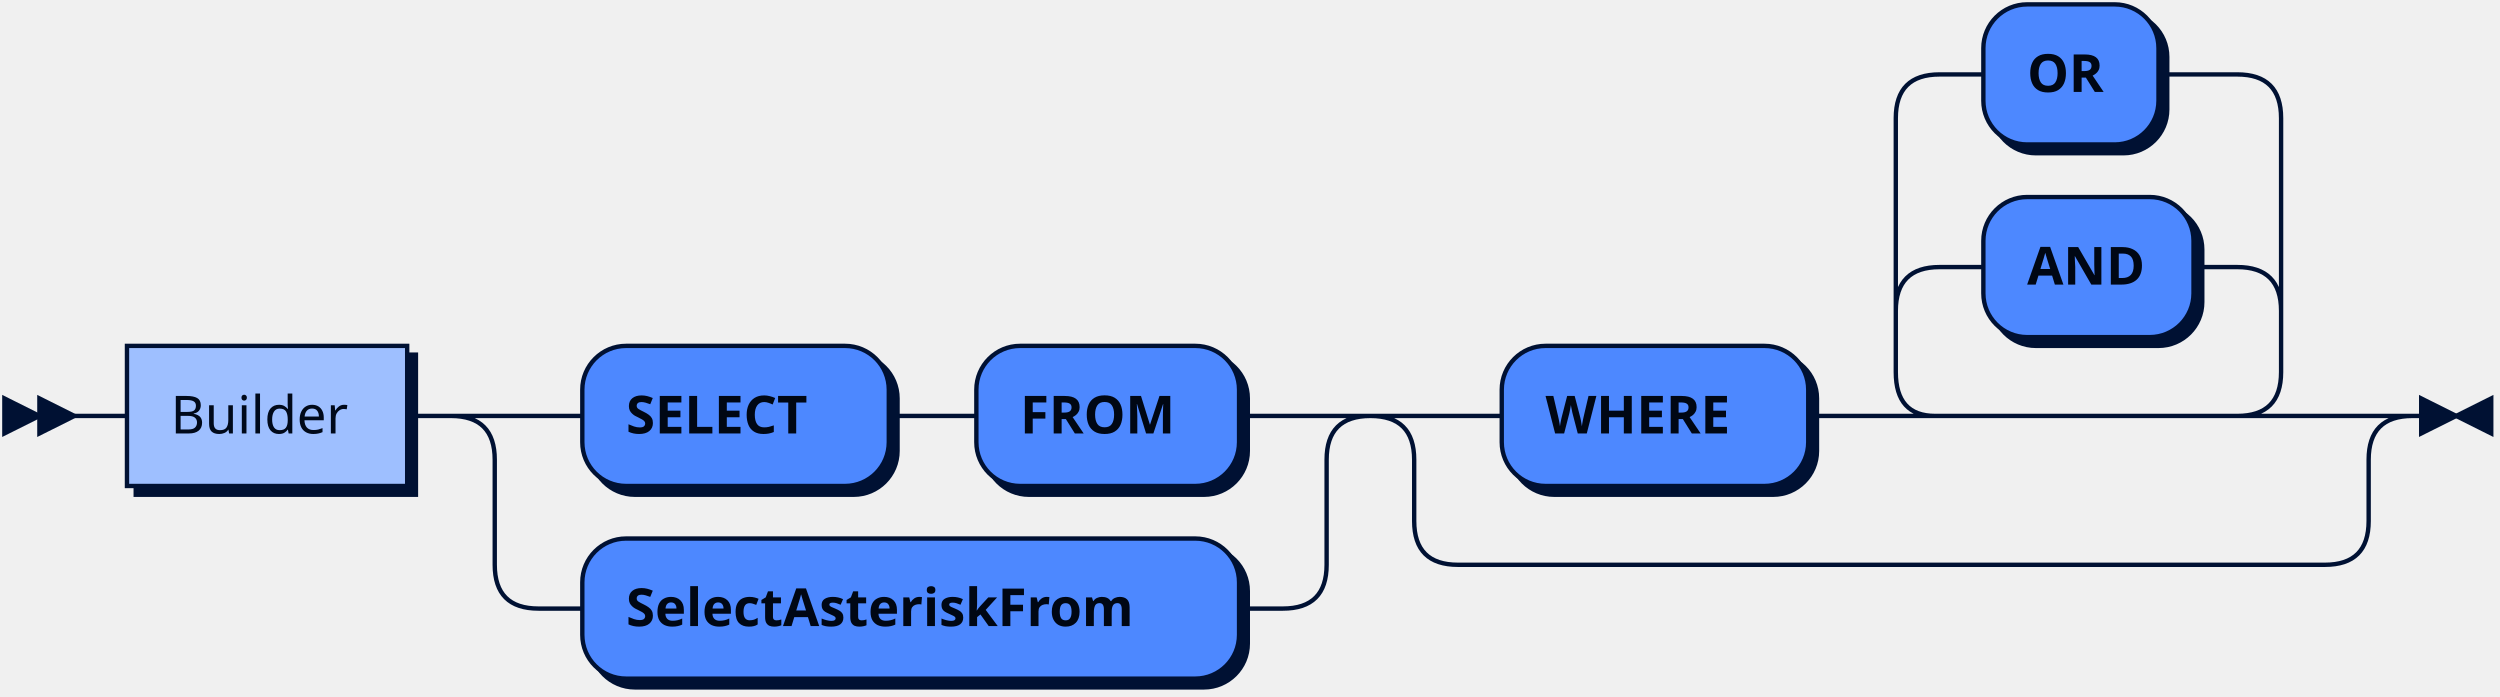
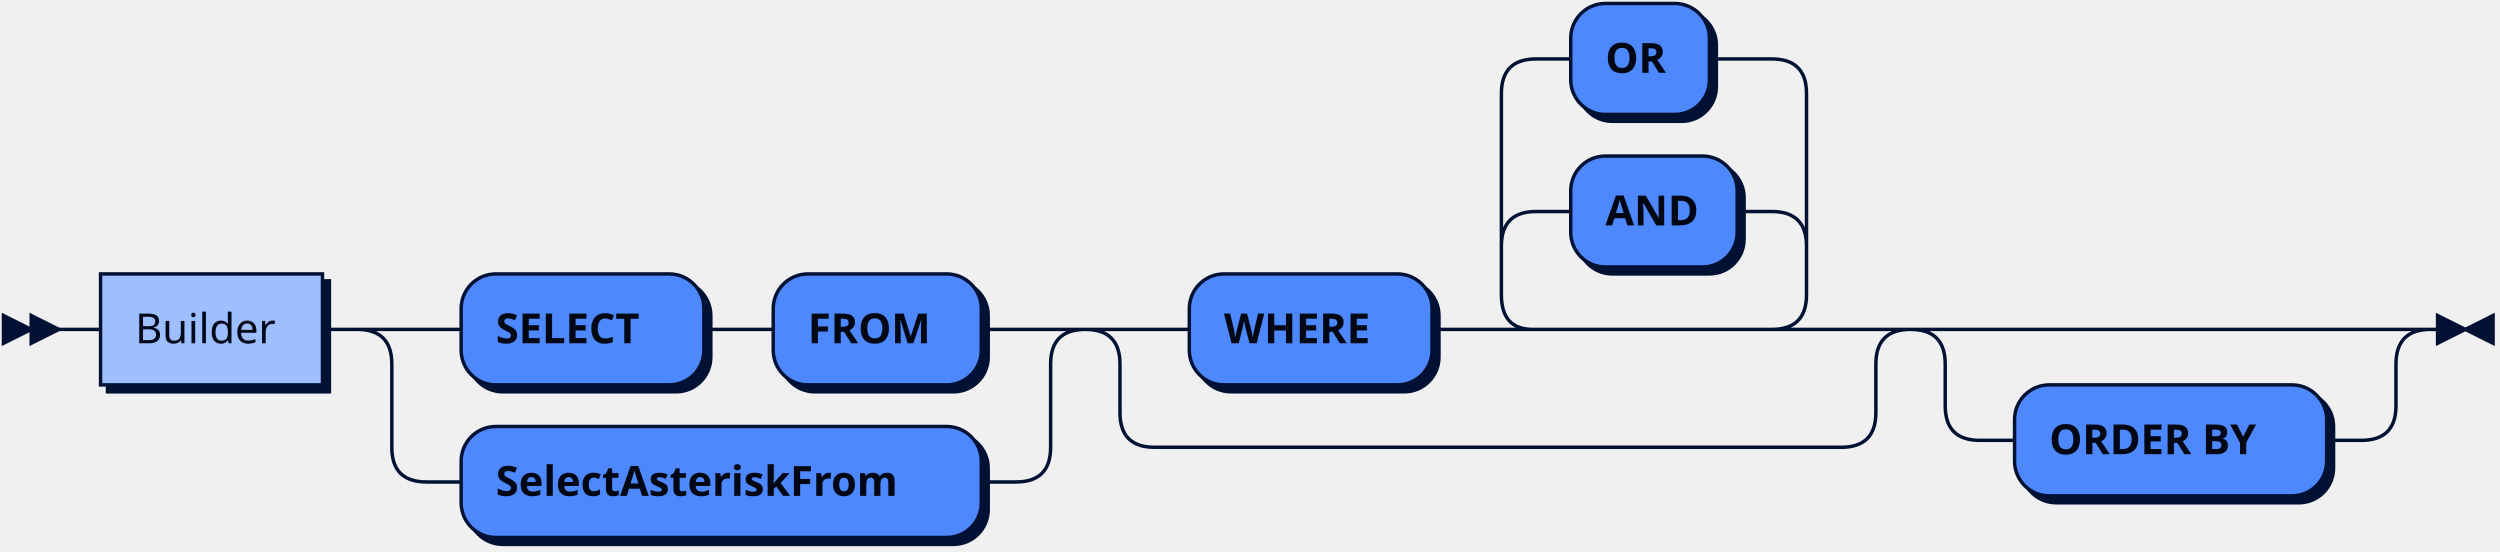
- <svg xmlns="http://www.w3.org/2000/svg" xmlns:xlink="http://www.w3.org/1999/xlink" width="571" height="159">
+ <svg xmlns="http://www.w3.org/2000/svg" xmlns:xlink="http://www.w3.org/1999/xlink" width="721" height="159">
  <defs>
    <style type="text/css">
            @namespace "http://www.w3.org/2000/svg";
- 
-             .line {
-                 fill: none;
-                 stroke: #001133;
-                 stroke-width: 1;
+             .line {fill: none; stroke: #001133; stroke-width: 1;}
+             .bold-line {stroke: #000714; shape-rendering: crispEdges; stroke-width: 2;}
+             .thin-line {stroke: #000A1F; shape-rendering: crispEdges}
+             .filled {fill: #001133; stroke: none;}
+             text.terminal {font-family: Verdana, Sans-serif;
+             font-size: 12px;
+             fill: #000714;
+             font-weight: bold;
            }
- 
-             .bold-line {
-                 stroke: #000714;
-                 shape-rendering: crispEdges;
-                 stroke-width: 2;
+             text.nonterminal {font-family: Verdana, Sans-serif;
+             font-size: 12px;
+             fill: #00091A;
+             font-weight: normal;
            }
- 
-             .thin-line {
-                 stroke: #000A1F;
-                 shape-rendering: crispEdges
+             text.regexp {font-family: Verdana, Sans-serif;
+             font-size: 12px;
+             fill: #000A1F;
+             font-weight: normal;
            }
- 
-             .filled {
-                 fill: #FFFFFF;
-                 stroke: none;
-             }
- 
-             text.terminal {
-                 font-family: Verdana, Sans-serif;
-                 font-size: 12px;
-                 fill: #000714;
-                 font-weight: bold;
-             }
- 
-             text.nonterminal {
-                 font-family: Verdana, Sans-serif;
-                 font-size: 12px;
-                 fill: #00091A;
-                 font-weight: normal;
-             }
- 
-             text.regexp {
-                 font-family: Verdana, Sans-serif;
-                 font-size: 12px;
-                 fill: #000A1F;
-                 font-weight: normal;
-             }
- 
-             rect, circle, polygon {
-                 fill: #001133;
-                 stroke: #001133;
-             }
- 
-             rect.terminal {
-                 fill: #4D88FF;
-                 stroke: #001133;
-                 stroke-width: 1;
-             }
- 
-             rect.nonterminal {
-                 fill: #9EBFFF;
-                 stroke: #001133;
-                 stroke-width: 1;
-             }
- 
-             rect.text {
-                 fill: none;
-                 stroke: none;
-             }
- 
-             polygon.regexp {
-                 fill: #C7DAFF;
-                 stroke: #001133;
-                 stroke-width: 1;
-             }
+             rect, circle, polygon {fill: #001133; stroke: #001133;}
+             rect.terminal {fill: #4D88FF; stroke: #001133; stroke-width: 1;}
+             rect.nonterminal {fill: #9EBFFF; stroke: #001133; stroke-width: 1;}
+             rect.text {fill: none; stroke: none;}
+             polygon.regexp {fill: #C7DAFF; stroke: #001133; stroke-width: 1;}
        </style>
  </defs>
  <polygon points="9 95 1 91 1 99" />
  <polygon points="17 95 9 91 9 99" />
  <a xlink:href="#Builder" xlink:title="Builder">
    <rect x="31" y="81" width="64" height="32" />
    <rect x="29" y="79" width="64" height="32" class="nonterminal" />
    <text class="nonterminal" x="39" y="99">Builder</text>
  </a>
  <rect x="135" y="81" width="70" height="32" rx="10" />
  <rect x="133" y="79" width="70" height="32" class="terminal" rx="10" />
  <text class="terminal" x="143" y="99">SELECT</text>
  <rect x="225" y="81" width="60" height="32" rx="10" />
  <rect x="223" y="79" width="60" height="32" class="terminal" rx="10" />
  <text class="terminal" x="233" y="99">FROM</text>
  <rect x="135" y="125" width="150" height="32" rx="10" />
  <rect x="133" y="123" width="150" height="32" class="terminal" rx="10" />
  <text class="terminal" x="143" y="143">SelectAsteriskFrom</text>
  <rect x="345" y="81" width="70" height="32" rx="10" />
  <rect x="343" y="79" width="70" height="32" class="terminal" rx="10" />
  <text class="terminal" x="353" y="99">WHERE</text>
  <rect x="455" y="47" width="48" height="32" rx="10" />
  <rect x="453" y="45" width="48" height="32" class="terminal" rx="10" />
  <text class="terminal" x="463" y="65">AND</text>
  <rect x="455" y="3" width="40" height="32" rx="10" />
  <rect x="453" y="1" width="40" height="32" class="terminal" rx="10" />
  <text class="terminal" x="463" y="21">OR</text>
-   <path class="line" d="m17 95 h2 m0 0 h10 m64 0 h10 m20 0 h10 m70 0 h10 m0 0 h10 m60 0 h10 m-190 0 h20 m170 0 h20 m-210 0 q10 0 10 10 m190 0 q0 -10 10 -10 m-200 10 v24 m190 0 v-24 m-190 24 q0 10 10 10 m170 0 q10 0 10 -10 m-180 10 h10 m150 0 h10 m40 -44 h10 m70 0 h10 m20 0 h10 m0 0 h58 m-88 0 l20 0 m-1 0 q-9 0 -9 -10 l0 -14 q0 -10 10 -10 m68 34 l20 0 m-20 0 q10 0 10 -10 l0 -14 q0 -10 -10 -10 m-68 0 h10 m48 0 h10 m-78 10 l0 -44 q0 -10 10 -10 m78 54 l0 -44 q0 -10 -10 -10 m-68 0 h10 m40 0 h10 m0 0 h8 m-198 78 h20 m198 0 h20 m-238 0 q10 0 10 10 m218 0 q0 -10 10 -10 m-228 10 v14 m218 0 v-14 m-218 14 q0 10 10 10 m198 0 q10 0 10 -10 m-208 10 h10 m0 0 h188 m23 -34 h-3" />
-   <polygon points="561 95 569 91 569 99" />
-   <polygon points="561 95 553 91 553 99" />
+   <rect x="583" y="113" width="90" height="32" rx="10" />
+   <rect x="581" y="111" width="90" height="32" class="terminal" rx="10" />
+   <text class="terminal" x="591" y="131">ORDER BY</text>
+   <path class="line" d="m17 95 h2 m0 0 h10 m64 0 h10 m20 0 h10 m70 0 h10 m0 0 h10 m60 0 h10 m-190 0 h20 m170 0 h20 m-210 0 q10 0 10 10 m190 0 q0 -10 10 -10 m-200 10 v24 m190 0 v-24 m-190 24 q0 10 10 10 m170 0 q10 0 10 -10 m-180 10 h10 m150 0 h10 m40 -44 h10 m70 0 h10 m20 0 h10 m0 0 h58 m-88 0 l20 0 m-1 0 q-9 0 -9 -10 l0 -14 q0 -10 10 -10 m68 34 l20 0 m-20 0 q10 0 10 -10 l0 -14 q0 -10 -10 -10 m-68 0 h10 m48 0 h10 m-78 10 l0 -44 q0 -10 10 -10 m78 54 l0 -44 q0 -10 -10 -10 m-68 0 h10 m40 0 h10 m0 0 h8 m-198 78 h20 m198 0 h20 m-238 0 q10 0 10 10 m218 0 q0 -10 10 -10 m-228 10 v14 m218 0 v-14 m-218 14 q0 10 10 10 m198 0 q10 0 10 -10 m-208 10 h10 m0 0 h188 m40 -34 h10 m0 0 h100 m-130 0 h20 m110 0 h20 m-150 0 q10 0 10 10 m130 0 q0 -10 10 -10 m-140 10 v12 m130 0 v-12 m-130 12 q0 10 10 10 m110 0 q10 0 10 -10 m-120 10 h10 m90 0 h10 m23 -32 h-3" />
+   <polygon points="711 95 719 91 719 99" />
+   <polygon points="711 95 703 91 703 99" />
</svg>
